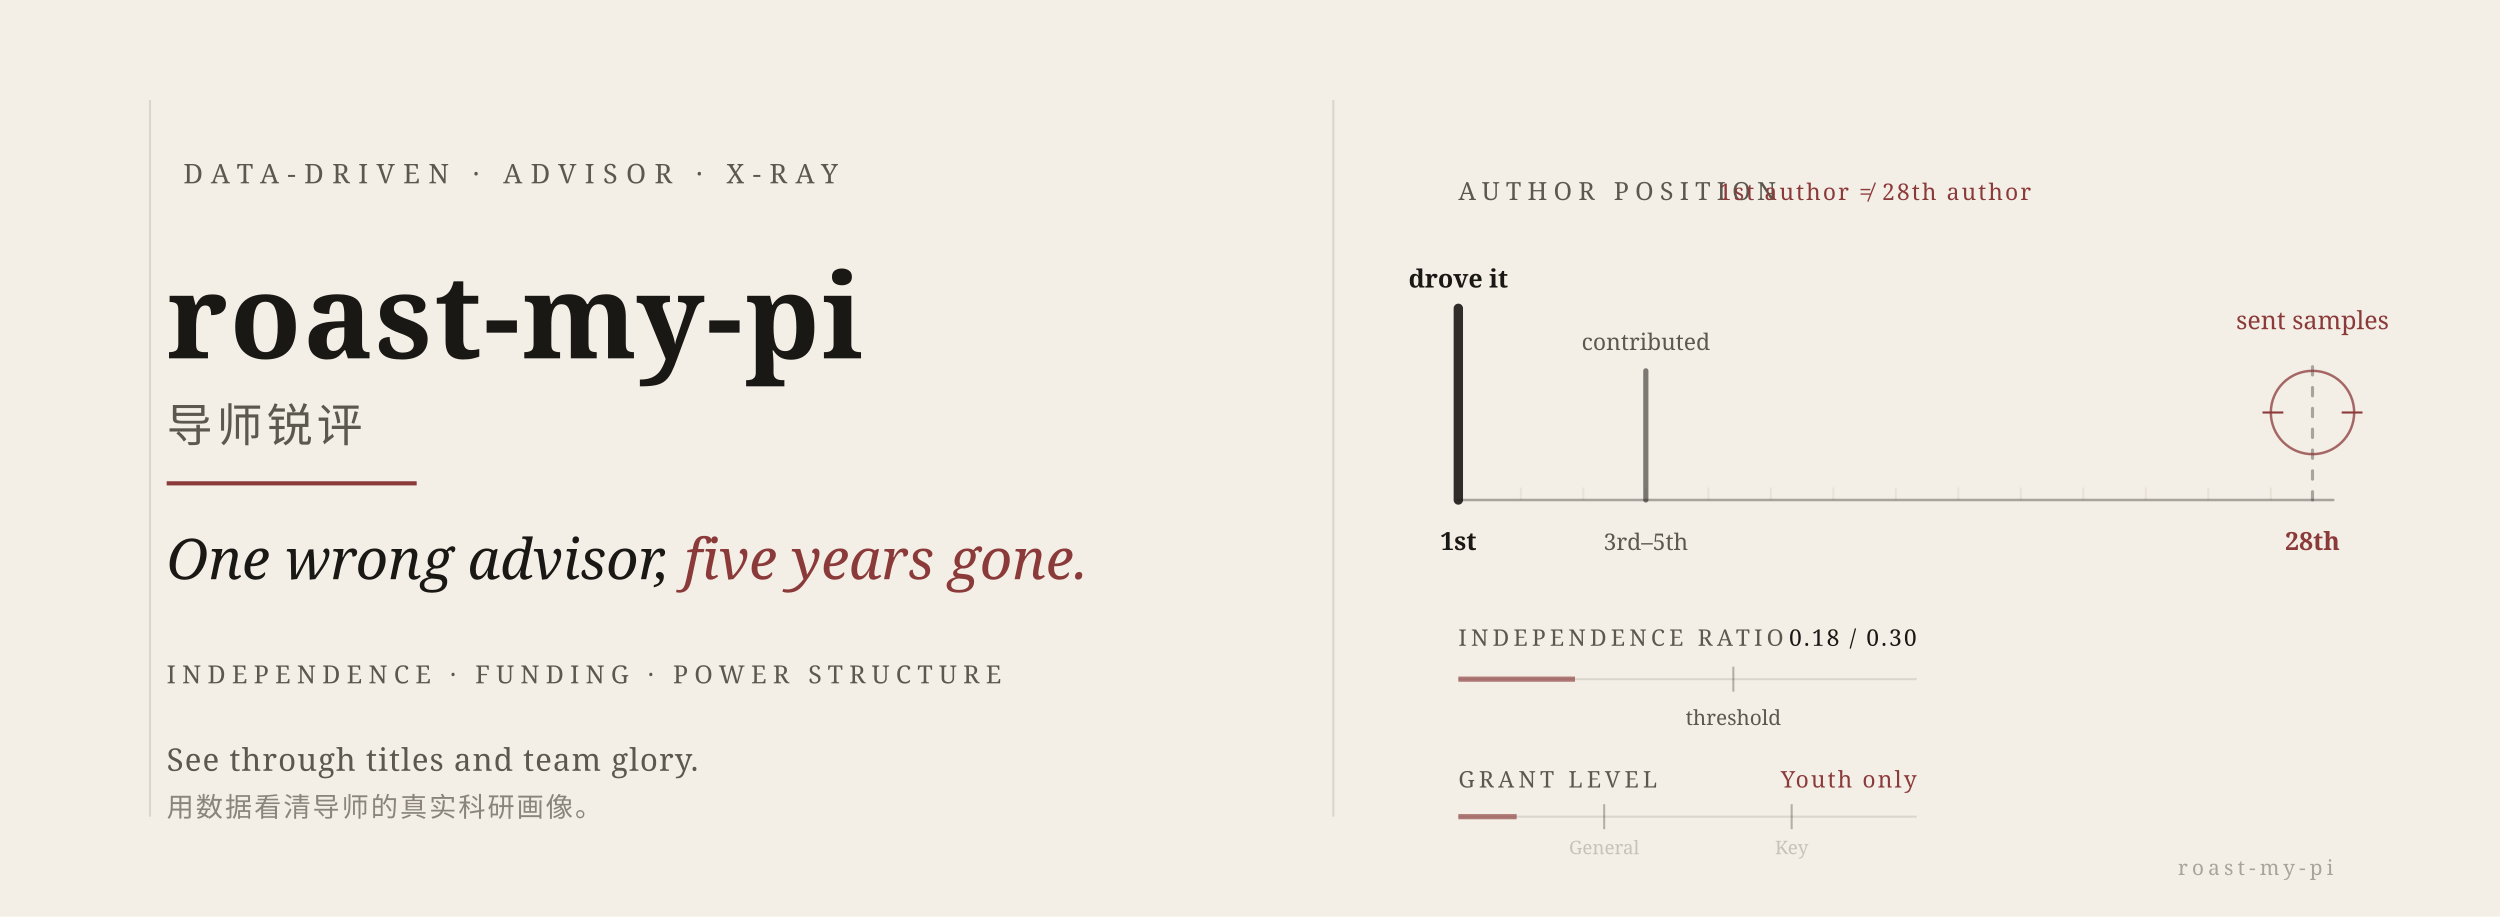
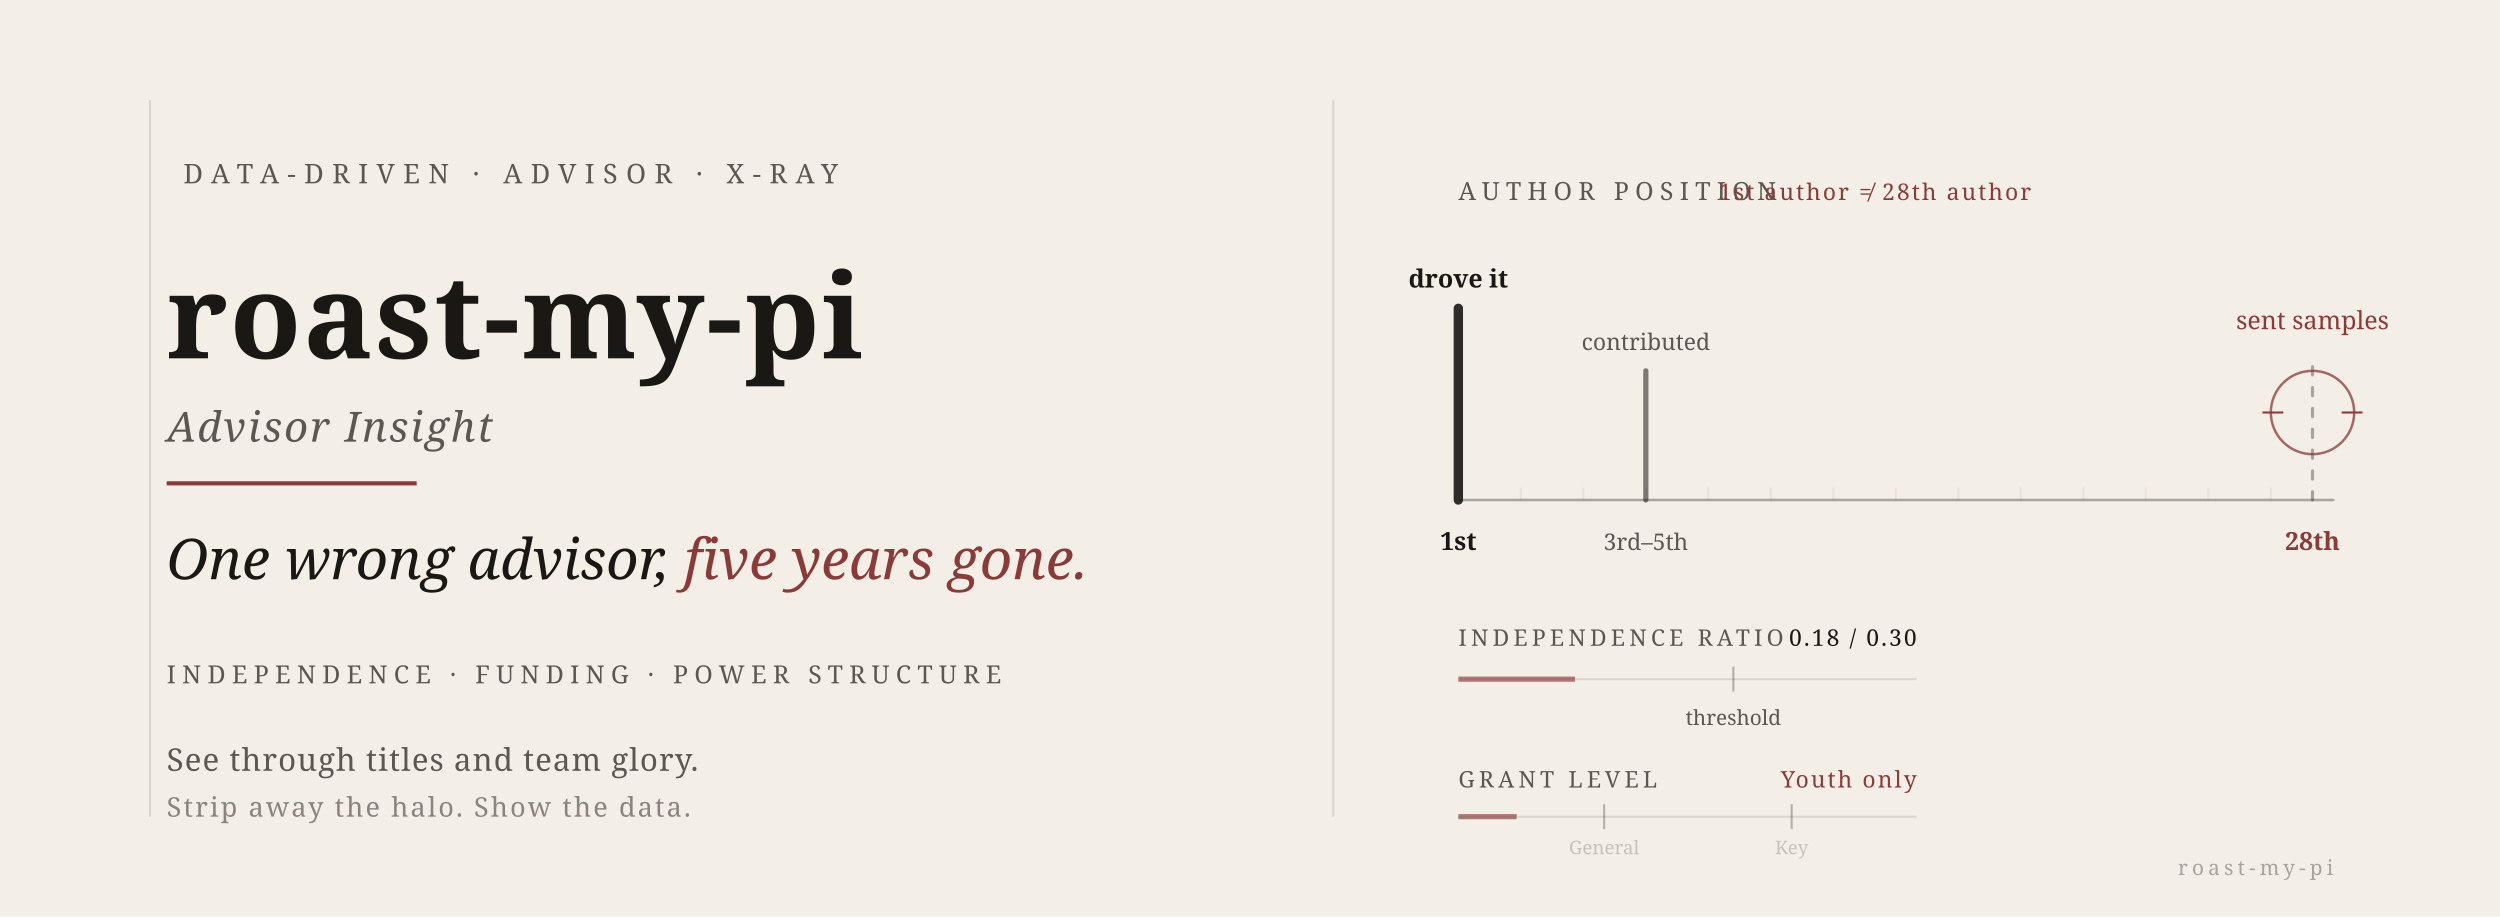
<svg xmlns="http://www.w3.org/2000/svg" width="1200" height="440" viewBox="0 0 1200 440" role="img" aria-label="roast-my-pi — one wrong advisor, five years gone">
  <style>
    .bg{fill:#f4efe6}
    .ink{fill:#1a1814}
    .muted{fill:#5c574f}
    .hair{stroke:rgba(26,24,20,0.12)}
    .accent{stroke:#8b3a3a}
    .accentf{fill:#8b3a3a}
    .stroke{fill:none;stroke:#1a1814;stroke-linecap:round;stroke-linejoin:round}
    .accent-stroke{fill:none;stroke:#8b3a3a;stroke-linecap:round}
  </style>
  <rect class="bg" width="1200" height="440" />
  <line class="hair" x1="72" y1="48" x2="72" y2="392" stroke-width="1" />
  <line class="hair" x1="640" y1="48" x2="640" y2="392" stroke-width="1" />
  <text x="88" y="88" class="muted" font-family="Cormorant Garamond, Georgia, serif" font-size="13" letter-spacing="4">DATA-DRIVEN · ADVISOR · X-RAY</text>
  <text x="80" y="172" class="ink" font-family="Cormorant Garamond, Georgia, serif" font-size="56" font-weight="700" letter-spacing="1">roast-my-pi</text>
-   <text x="80" y="212" class="muted" font-family="Noto Serif SC, Songti SC, serif" font-size="22" letter-spacing="2">导师锐评</text>
+   <text x="80" y="212" class="muted" font-family="Cormorant Garamond, Georgia, serif" font-size="20" letter-spacing="1" font-style="italic">Advisor Insight</text>
  <line class="accent" x1="80" y1="232" x2="200" y2="232" stroke-width="2" />
  <text x="80" y="278" class="ink" font-family="Cormorant Garamond, Georgia, serif" font-size="27" font-style="italic">One wrong advisor, <tspan class="accentf" font-style="italic">five years gone.</tspan>
  </text>
  <text x="80" y="328" class="muted" font-family="Cormorant Garamond, Georgia, serif" font-size="12" letter-spacing="3">INDEPENDENCE · FUNDING · POWER STRUCTURE</text>
  <text x="80" y="370" class="muted" font-family="Cormorant Garamond, Georgia, serif" font-size="15" letter-spacing="0.5">See through titles and team glory.</text>
-   <text x="80" y="392" class="muted" font-family="Noto Serif SC, Songti SC, serif" font-size="13" letter-spacing="1" opacity="0.7">用数据看清导师的真实科研画像。</text>
+   <text x="80" y="392" class="muted" font-family="Cormorant Garamond, Georgia, serif" font-size="13" letter-spacing="1" opacity="0.7">Strip away the halo. Show the data.</text>
  <text x="700" y="96" class="muted" font-family="Cormorant Garamond, Georgia, serif" font-size="12" letter-spacing="3">AUTHOR POSITION</text>
  <text x="900" y="96" class="accentf" font-family="Cormorant Garamond, Georgia, serif" font-size="11" letter-spacing="1" text-anchor="middle">1st author ≠ 28th author</text>
  <line class="stroke" x1="700" y1="240" x2="1120" y2="240" stroke-width="1.2" opacity="0.35" />
  <g class="hair" stroke-width="1" opacity="0.5">
    <line x1="730" y1="240" x2="730" y2="234" />
    <line x1="760" y1="240" x2="760" y2="234" />
    <line x1="790" y1="240" x2="790" y2="234" />
    <line x1="820" y1="240" x2="820" y2="234" />
    <line x1="850" y1="240" x2="850" y2="234" />
    <line x1="880" y1="240" x2="880" y2="234" />
    <line x1="910" y1="240" x2="910" y2="234" />
    <line x1="940" y1="240" x2="940" y2="234" />
    <line x1="970" y1="240" x2="970" y2="234" />
    <line x1="1000" y1="240" x2="1000" y2="234" />
    <line x1="1030" y1="240" x2="1030" y2="234" />
    <line x1="1060" y1="240" x2="1060" y2="234" />
    <line x1="1090" y1="240" x2="1090" y2="234" />
  </g>
  <path class="stroke" stroke-width="4.5" d="M700 240 L700 148" opacity="0.9" />
  <text x="700" y="264" class="ink" font-family="Cormorant Garamond, Georgia, serif" font-size="12" text-anchor="middle" font-weight="700">1st</text>
  <text x="700" y="138" class="ink" font-family="Cormorant Garamond, Georgia, serif" font-size="12" text-anchor="middle" font-weight="600">drove it</text>
  <path class="stroke" stroke-width="2.5" d="M790 240 L790 178" opacity="0.55" />
  <text x="790" y="264" class="muted" font-family="Cormorant Garamond, Georgia, serif" font-size="11" text-anchor="middle">3rd–5th</text>
  <text x="790" y="168" class="muted" font-family="Cormorant Garamond, Georgia, serif" font-size="11" text-anchor="middle">contributed</text>
  <path class="stroke" stroke-width="1.5" stroke-dasharray="4 6" d="M1110 240 L1110 175" opacity="0.35" />
  <circle cx="1110" cy="198" r="20" class="accent-stroke" stroke-width="1.2" opacity="0.75" />
  <line class="accent" x1="1086" y1="198" x2="1096" y2="198" stroke-width="1" />
  <line class="accent" x1="1124" y1="198" x2="1134" y2="198" stroke-width="1" />
  <text x="1110" y="264" class="accentf" font-family="Cormorant Garamond, Georgia, serif" font-size="12" text-anchor="middle" font-weight="700">28th</text>
  <text x="1110" y="158" class="accentf" font-family="Cormorant Garamond, Georgia, serif" font-size="12" text-anchor="middle">sent samples</text>
  <text x="700" y="310" class="muted" font-family="Cormorant Garamond, Georgia, serif" font-size="11" letter-spacing="2">INDEPENDENCE RATIO</text>
  <text x="920" y="310" class="ink" font-family="Cormorant Garamond, Georgia, serif" font-size="11" letter-spacing="1" text-anchor="end">0.18 / 0.30</text>
  <line x1="700" y1="326" x2="920" y2="326" stroke="rgba(26,24,20,0.12)" stroke-width="1" />
  <line x1="700" y1="326" x2="756" y2="326" stroke="#8b3a3a" stroke-width="2.5" opacity="0.65" />
  <line x1="832" y1="320" x2="832" y2="332" stroke="#1a1814" stroke-width="1" opacity="0.3" />
  <text x="832" y="348" class="muted" font-family="Cormorant Garamond, Georgia, serif" font-size="10" text-anchor="middle">threshold</text>
  <text x="700" y="378" class="muted" font-family="Cormorant Garamond, Georgia, serif" font-size="11" letter-spacing="2">GRANT LEVEL</text>
  <text x="920" y="378" class="accentf" font-family="Cormorant Garamond, Georgia, serif" font-size="11" letter-spacing="1" text-anchor="end">Youth only</text>
  <line x1="700" y1="392" x2="920" y2="392" stroke="rgba(26,24,20,0.12)" stroke-width="1" />
  <line x1="700" y1="392" x2="728" y2="392" stroke="#8b3a3a" stroke-width="2.5" opacity="0.65" />
  <g opacity="0.3">
    <line x1="770" y1="386" x2="770" y2="398" stroke="#1a1814" stroke-width="1" />
    <text x="770" y="410" class="muted" font-family="Cormorant Garamond, Georgia, serif" font-size="9" text-anchor="middle">General</text>
    <line x1="860" y1="386" x2="860" y2="398" stroke="#1a1814" stroke-width="1" />
    <text x="860" y="410" class="muted" font-family="Cormorant Garamond, Georgia, serif" font-size="9" text-anchor="middle">Key</text>
  </g>
  <text x="1120" y="420" class="muted" font-family="Cormorant Garamond, Georgia, serif" font-size="10" text-anchor="end" letter-spacing="2" opacity="0.5">roast-my-pi</text>
</svg>
